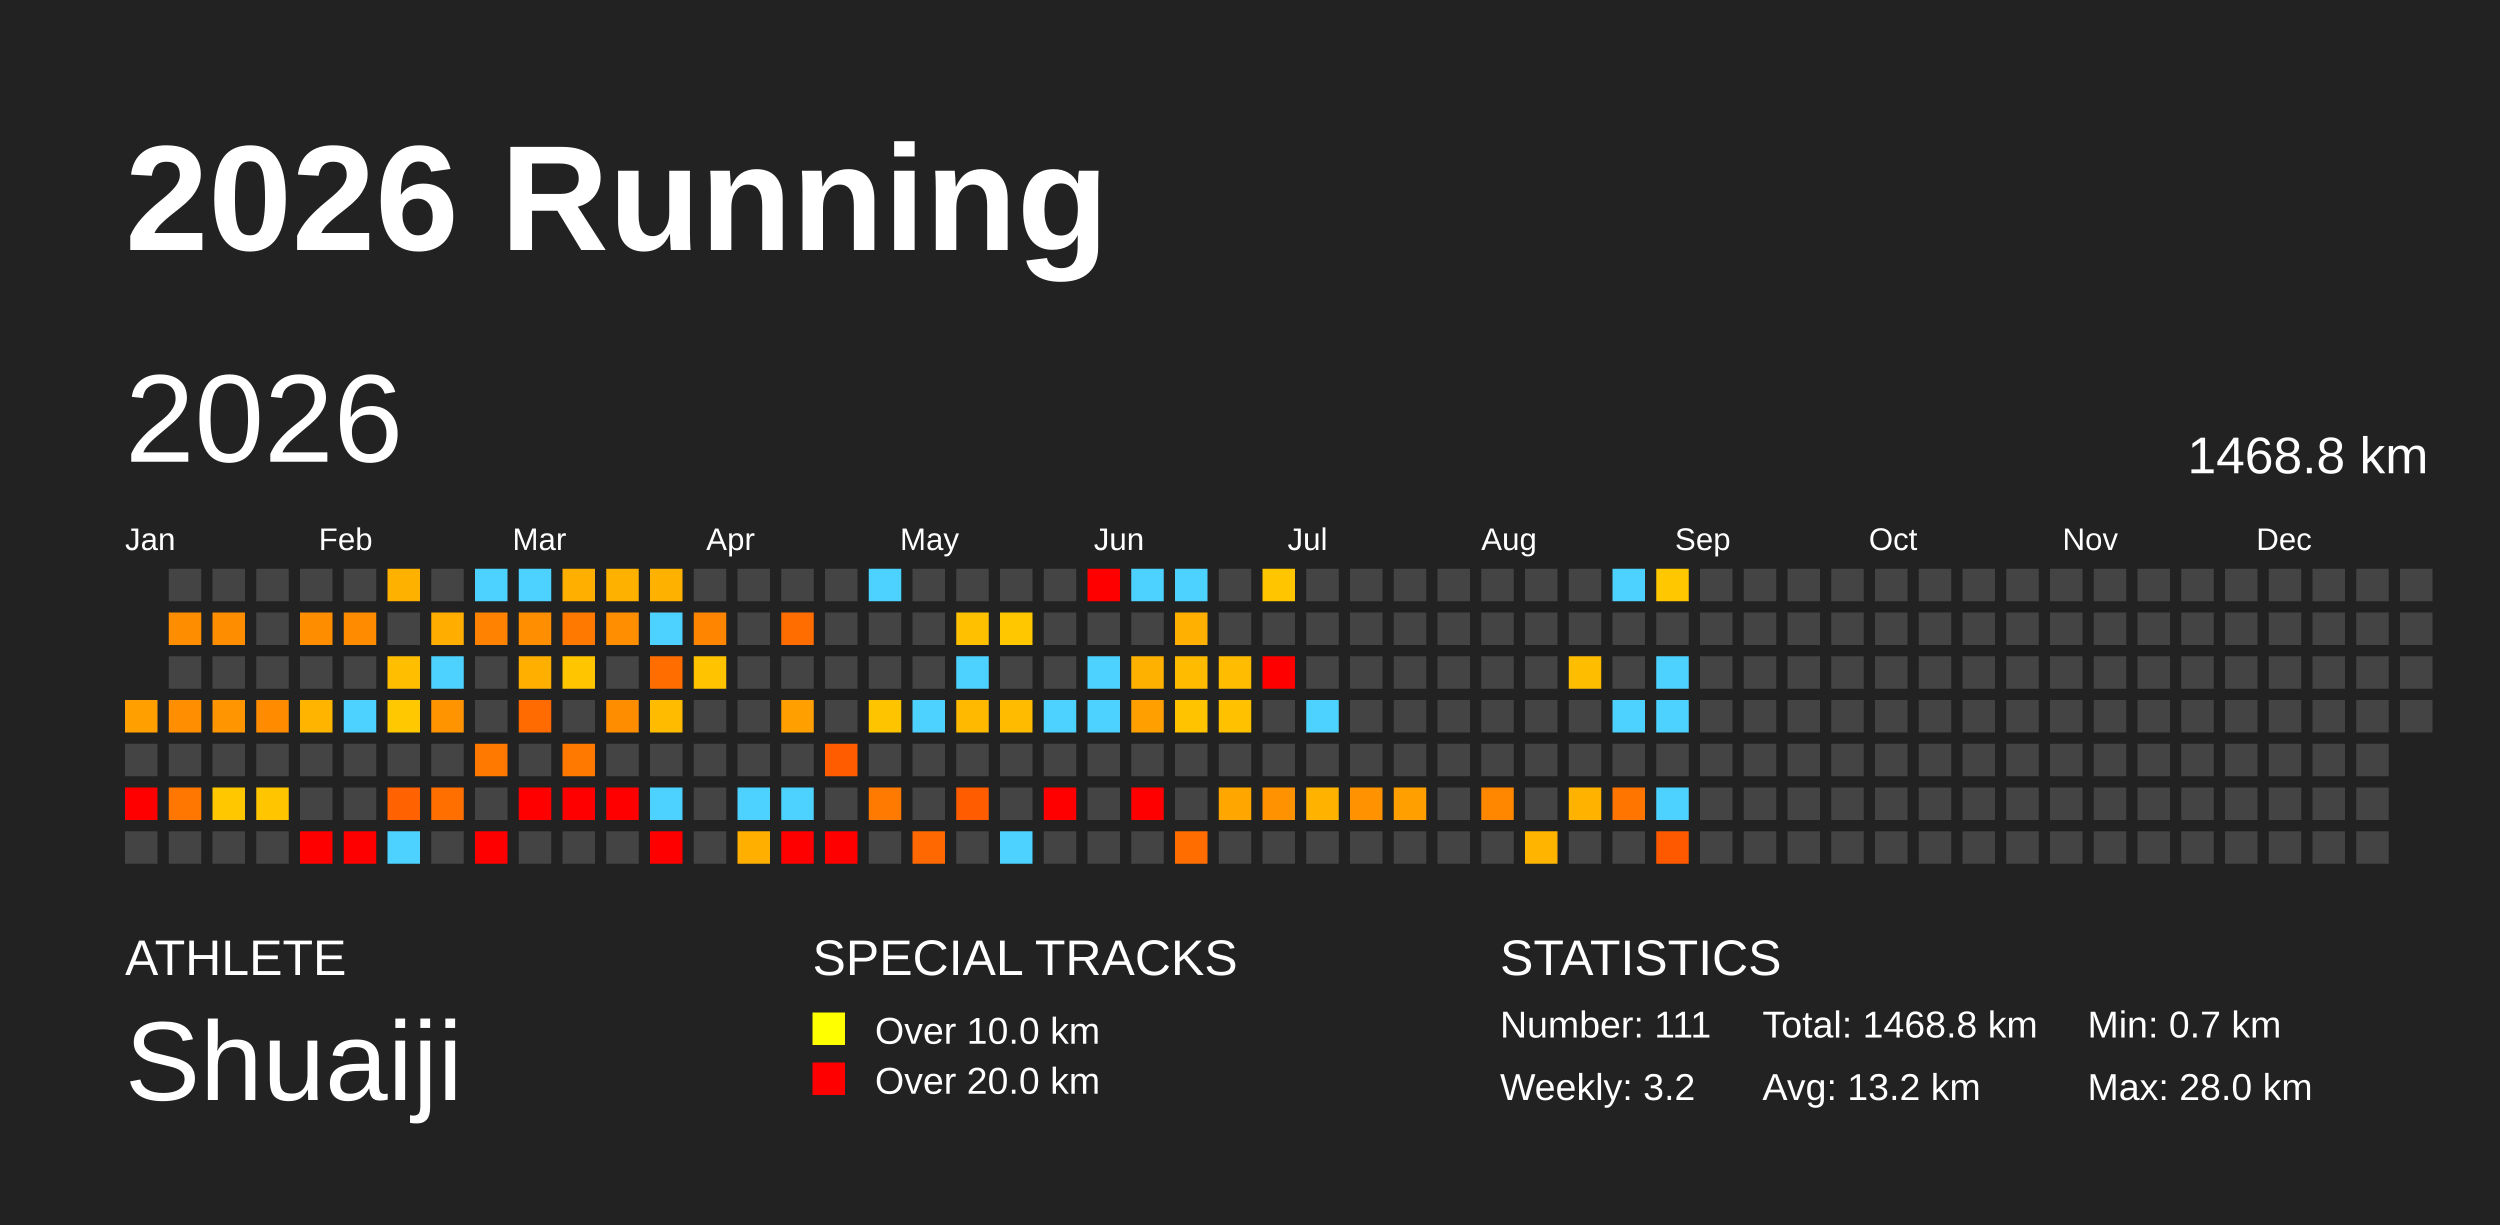
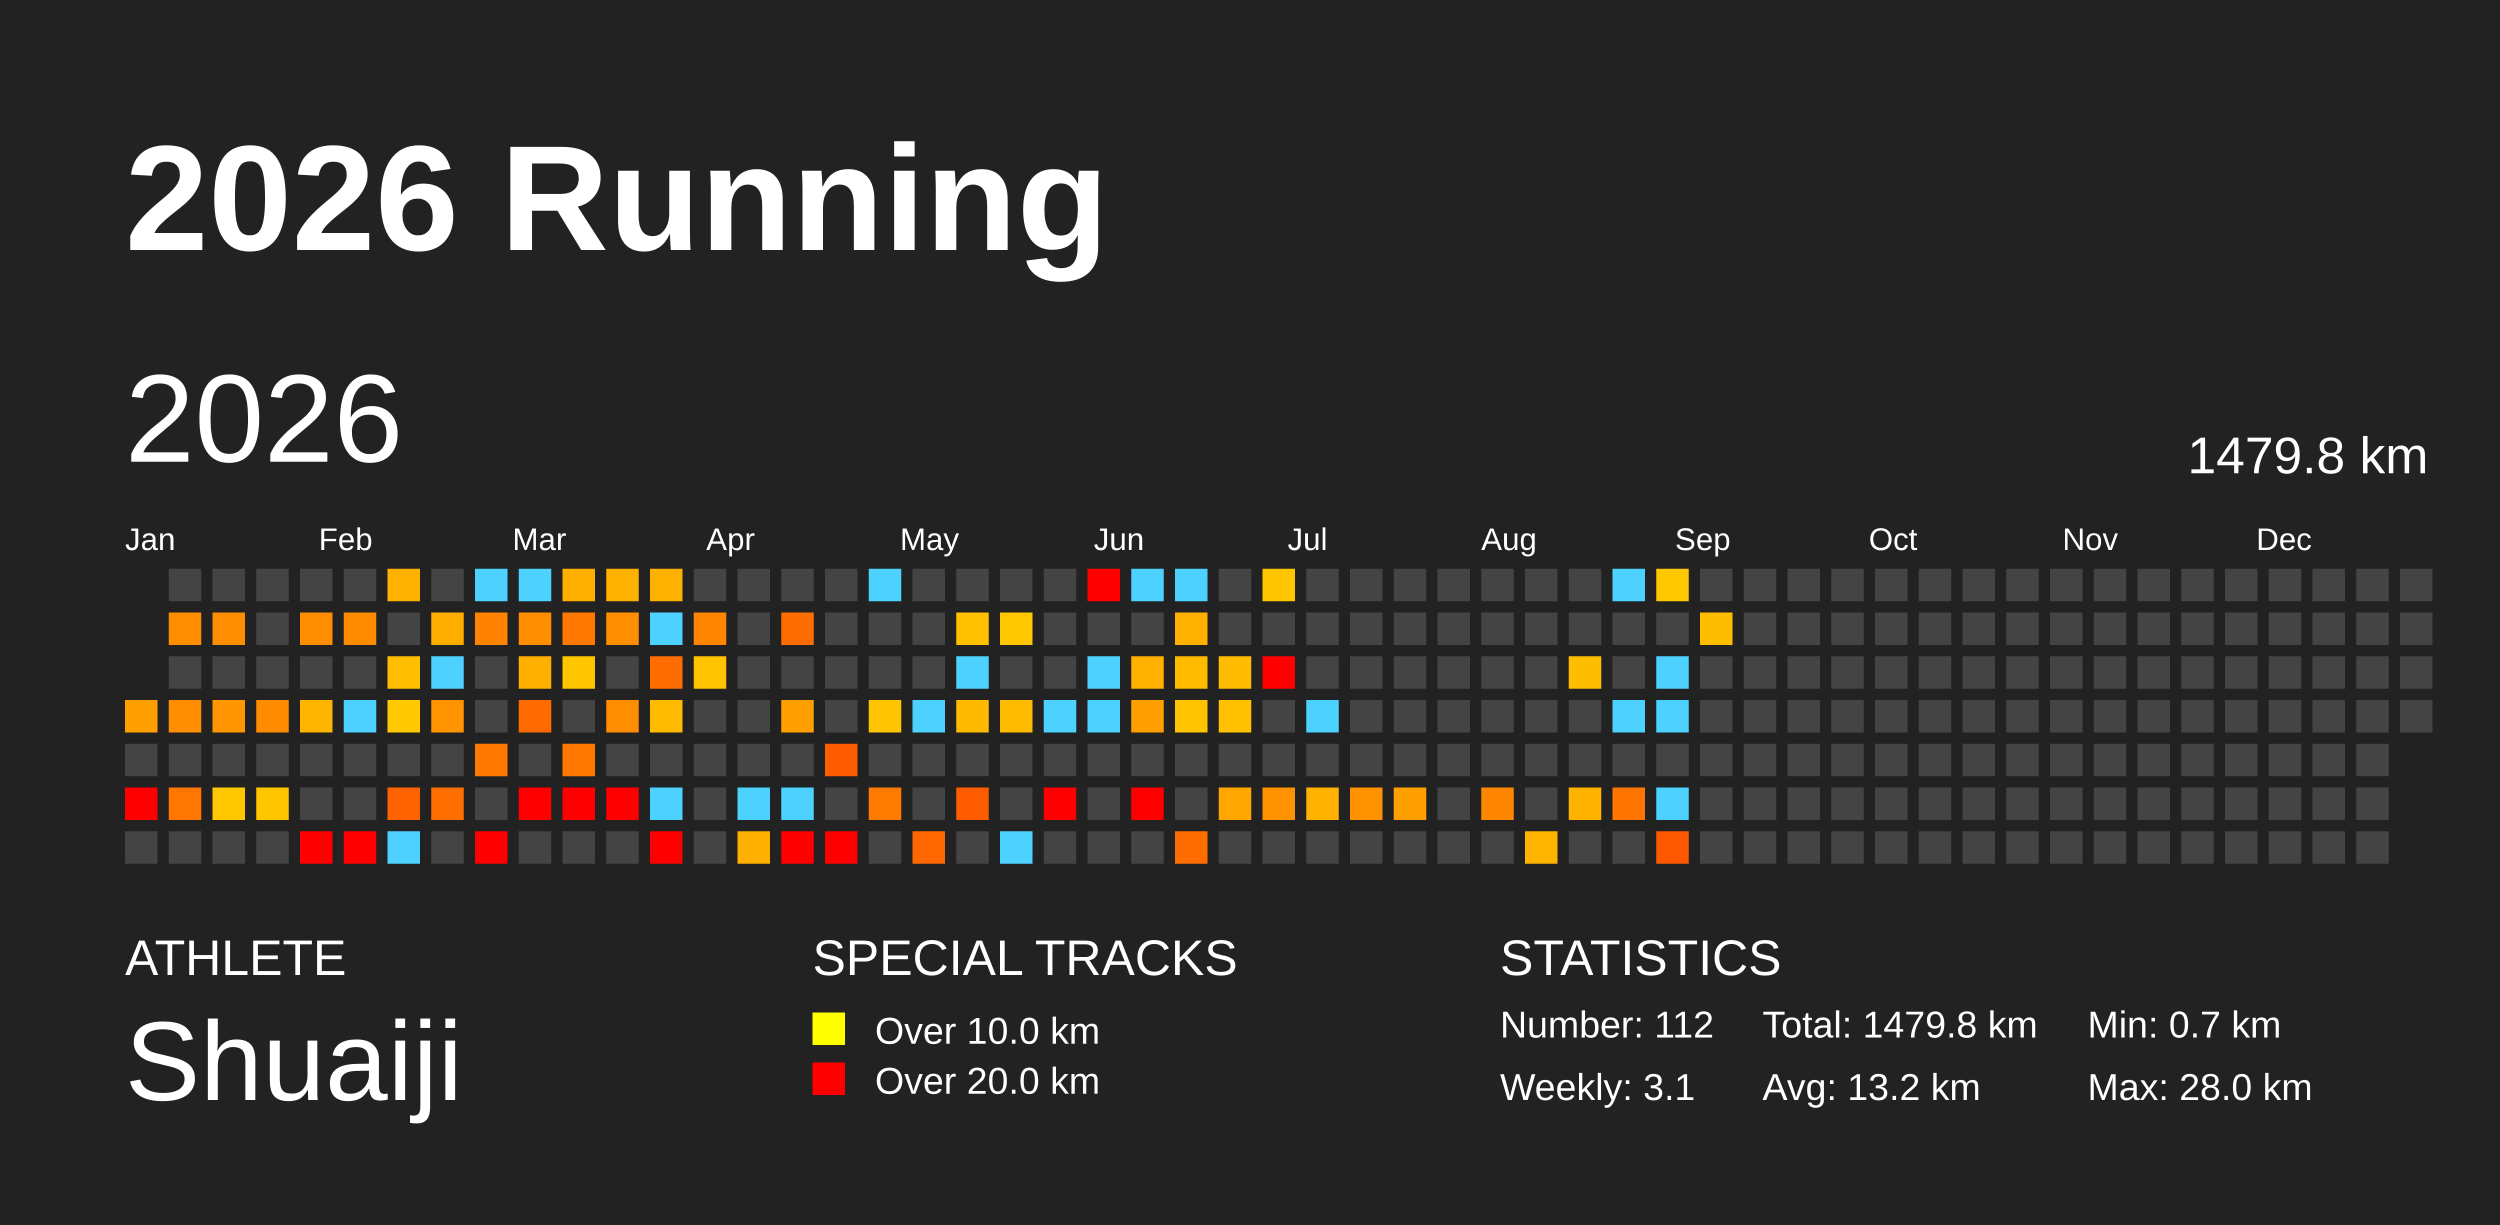
<svg xmlns="http://www.w3.org/2000/svg" baseProfile="full" height="98mm" version="1.1" viewBox="0,0,200,98" width="200mm">
  <defs />
  <rect fill="#222222" height="98" width="200" x="0" y="0" />
  <text fill="#FFFFFF" style="font-size:12px; font-family:Arial; font-weight:bold;" x="10" y="20">2026 Running</text>
  <text fill="#FFFFFF" style="font-size:4px; font-family:Arial" x="10" y="78">ATHLETE</text>
  <text fill="#FFFFFF" style="font-size:9px; font-family:Arial" x="10" y="88">Shuaiji</text>
  <text fill="#FFFFFF" style="font-size:4px; font-family:Arial" x="65" y="78">SPECIAL TRACKS</text>
  <rect fill="yellow" height="2.6" width="2.6" x="65" y="81" />
  <text fill="#FFFFFF" style="font-size:3px; font-family:Arial" x="70" y="83.5">Over 10.0 km</text>
  <rect fill="red" height="2.6" width="2.6" x="65" y="85" />
  <text fill="#FFFFFF" style="font-size:3px; font-family:Arial" x="70" y="87.5">Over 20.0 km</text>
  <text fill="#FFFFFF" style="font-size:4px; font-family:Arial" x="120" y="78">STATISTICS</text>
-   <text fill="#FFFFFF" style="font-size:3px; font-family:Arial" x="120" y="83">Number: 111</text>
-   <text fill="#FFFFFF" style="font-size:3px; font-family:Arial" x="120" y="88">Weekly: 3.2</text>
-   <text fill="#FFFFFF" style="font-size:3px; font-family:Arial" x="141" y="83">Total: 1468.8 km</text>
+   <text fill="#FFFFFF" style="font-size:3px; font-family:Arial" x="120" y="83">Number: 112</text>
+   <text fill="#FFFFFF" style="font-size:3px; font-family:Arial" x="120" y="88">Weekly: 3.1</text>
+   <text fill="#FFFFFF" style="font-size:3px; font-family:Arial" x="141" y="83">Total: 1479.8 km</text>
  <text fill="#FFFFFF" style="font-size:3px; font-family:Arial" x="141" y="88">Avg: 13.2 km</text>
  <text fill="#FFFFFF" style="font-size:3px; font-family:Arial" x="167" y="83">Min: 0.7 km</text>
  <text fill="#FFFFFF" style="font-size:3px; font-family:Arial" x="167" y="88">Max: 28.0 km</text>
  <text dominant-baseline="hanging" fill="#FFFFFF" style="font-size:10.0px; font-family:Arial;" x="10" y="30">2026</text>
-   <text dominant-baseline="hanging" fill="#FFFFFF" style="font-size:4.125px; font-family:Arial;" x="175" y="35">1468.8 km</text>
+   <text dominant-baseline="hanging" fill="#FFFFFF" style="font-size:4.125px; font-family:Arial;" x="175" y="35">1479.8 km</text>
  <text fill="#FFFFFF" style="font-size:2.5px; font-family:Arial" x="10.0" y="44">Jan</text>
  <text fill="#FFFFFF" style="font-size:2.5px; font-family:Arial" x="25.5" y="44">Feb</text>
  <text fill="#FFFFFF" style="font-size:2.5px; font-family:Arial" x="41.0" y="44">Mar</text>
  <text fill="#FFFFFF" style="font-size:2.5px; font-family:Arial" x="56.5" y="44">Apr</text>
  <text fill="#FFFFFF" style="font-size:2.5px; font-family:Arial" x="72.0" y="44">May</text>
  <text fill="#FFFFFF" style="font-size:2.5px; font-family:Arial" x="87.5" y="44">Jun</text>
  <text fill="#FFFFFF" style="font-size:2.5px; font-family:Arial" x="103.0" y="44">Jul</text>
  <text fill="#FFFFFF" style="font-size:2.5px; font-family:Arial" x="118.5" y="44">Aug</text>
  <text fill="#FFFFFF" style="font-size:2.5px; font-family:Arial" x="134.0" y="44">Sep</text>
  <text fill="#FFFFFF" style="font-size:2.5px; font-family:Arial" x="149.5" y="44">Oct</text>
  <text fill="#FFFFFF" style="font-size:2.5px; font-family:Arial" x="165.0" y="44">Nov</text>
  <text fill="#FFFFFF" style="font-size:2.5px; font-family:Arial" x="180.5" y="44">Dec</text>
  <rect fill="#ffa000" height="2.6" width="2.6" x="10.0" y="56.0" />
  <rect fill="#444444" height="2.6" width="2.6" x="10.0" y="59.5" />
  <rect fill="red" height="2.6" width="2.6" x="10.0" y="63.0" />
  <rect fill="#444444" height="2.6" width="2.6" x="10.0" y="66.5" />
  <rect fill="#444444" height="2.6" width="2.6" x="13.5" y="45.5" />
  <rect fill="#ff8d00" height="2.6" width="2.6" x="13.5" y="49.0" />
  <rect fill="#444444" height="2.6" width="2.6" x="13.5" y="52.5" />
  <rect fill="#ff8e00" height="2.6" width="2.6" x="13.5" y="56.0" />
  <rect fill="#444444" height="2.6" width="2.6" x="13.5" y="59.5" />
  <rect fill="#ff7600" height="2.6" width="2.6" x="13.5" y="63.0" />
  <rect fill="#444444" height="2.6" width="2.6" x="13.5" y="66.5" />
  <rect fill="#444444" height="2.6" width="2.6" x="17.0" y="45.5" />
  <rect fill="#ff8d00" height="2.6" width="2.6" x="17.0" y="49.0" />
  <rect fill="#444444" height="2.6" width="2.6" x="17.0" y="52.5" />
  <rect fill="#ff9500" height="2.6" width="2.6" x="17.0" y="56.0" />
  <rect fill="#444444" height="2.6" width="2.6" x="17.0" y="59.5" />
  <rect fill="#ffc700" height="2.6" width="2.6" x="17.0" y="63.0" />
  <rect fill="#444444" height="2.6" width="2.6" x="17.0" y="66.5" />
  <rect fill="#444444" height="2.6" width="2.6" x="20.5" y="45.5" />
  <rect fill="#444444" height="2.6" width="2.6" x="20.5" y="49.0" />
  <rect fill="#444444" height="2.6" width="2.6" x="20.5" y="52.5" />
  <rect fill="#ff8c00" height="2.6" width="2.6" x="20.5" y="56.0" />
  <rect fill="#444444" height="2.6" width="2.6" x="20.5" y="59.5" />
  <rect fill="#ffc600" height="2.6" width="2.6" x="20.5" y="63.0" />
  <rect fill="#444444" height="2.6" width="2.6" x="20.5" y="66.5" />
  <rect fill="#444444" height="2.6" width="2.6" x="24.0" y="45.5" />
  <rect fill="#ff8d00" height="2.6" width="2.6" x="24.0" y="49.0" />
  <rect fill="#444444" height="2.6" width="2.6" x="24.0" y="52.5" />
  <rect fill="#ffb400" height="2.6" width="2.6" x="24.0" y="56.0" />
  <rect fill="#444444" height="2.6" width="2.6" x="24.0" y="59.5" />
  <rect fill="#444444" height="2.6" width="2.6" x="24.0" y="63.0" />
  <rect fill="red" height="2.6" width="2.6" x="24.0" y="66.5" />
  <rect fill="#444444" height="2.6" width="2.6" x="27.5" y="45.5" />
  <rect fill="#ff8c00" height="2.6" width="2.6" x="27.5" y="49.0" />
  <rect fill="#444444" height="2.6" width="2.6" x="27.5" y="52.5" />
  <rect fill="#4dd2ff" height="2.6" width="2.6" x="27.5" y="56.0" />
  <rect fill="#444444" height="2.6" width="2.6" x="27.5" y="59.5" />
  <rect fill="#444444" height="2.6" width="2.6" x="27.5" y="63.0" />
  <rect fill="red" height="2.6" width="2.6" x="27.5" y="66.5" />
  <rect fill="#ffb100" height="2.6" width="2.6" x="31.0" y="45.5" />
  <rect fill="#444444" height="2.6" width="2.6" x="31.0" y="49.0" />
  <rect fill="#ffbf00" height="2.6" width="2.6" x="31.0" y="52.5" />
  <rect fill="#ffc800" height="2.6" width="2.6" x="31.0" y="56.0" />
  <rect fill="#444444" height="2.6" width="2.6" x="31.0" y="59.5" />
  <rect fill="#ff6200" height="2.6" width="2.6" x="31.0" y="63.0" />
  <rect fill="#4dd2ff" height="2.6" width="2.6" x="31.0" y="66.5" />
  <rect fill="#444444" height="2.6" width="2.6" x="34.5" y="45.5" />
  <rect fill="#ffae00" height="2.6" width="2.6" x="34.5" y="49.0" />
  <rect fill="#4dd2ff" height="2.6" width="2.6" x="34.5" y="52.5" />
  <rect fill="#ff9400" height="2.6" width="2.6" x="34.5" y="56.0" />
  <rect fill="#444444" height="2.6" width="2.6" x="34.5" y="59.5" />
  <rect fill="#ff6f00" height="2.6" width="2.6" x="34.5" y="63.0" />
  <rect fill="#444444" height="2.6" width="2.6" x="34.5" y="66.5" />
  <rect fill="#4dd2ff" height="2.6" width="2.6" x="38.0" y="45.5" />
  <rect fill="#ff8200" height="2.6" width="2.6" x="38.0" y="49.0" />
  <rect fill="#444444" height="2.6" width="2.6" x="38.0" y="52.5" />
  <rect fill="#444444" height="2.6" width="2.6" x="38.0" y="56.0" />
  <rect fill="#ff7800" height="2.6" width="2.6" x="38.0" y="59.5" />
  <rect fill="#444444" height="2.6" width="2.6" x="38.0" y="63.0" />
  <rect fill="red" height="2.6" width="2.6" x="38.0" y="66.5" />
  <rect fill="#4dd2ff" height="2.6" width="2.6" x="41.5" y="45.5" />
  <rect fill="#ff8e00" height="2.6" width="2.6" x="41.5" y="49.0" />
  <rect fill="#ffaf00" height="2.6" width="2.6" x="41.5" y="52.5" />
  <rect fill="#ff6b00" height="2.6" width="2.6" x="41.5" y="56.0" />
  <rect fill="#444444" height="2.6" width="2.6" x="41.5" y="59.5" />
  <rect fill="red" height="2.6" width="2.6" x="41.5" y="63.0" />
  <rect fill="#444444" height="2.6" width="2.6" x="41.5" y="66.5" />
  <rect fill="#ffaf00" height="2.6" width="2.6" x="45.0" y="45.5" />
  <rect fill="#ff7900" height="2.6" width="2.6" x="45.0" y="49.0" />
  <rect fill="#ffc600" height="2.6" width="2.6" x="45.0" y="52.5" />
  <rect fill="#444444" height="2.6" width="2.6" x="45.0" y="56.0" />
  <rect fill="#ff7900" height="2.6" width="2.6" x="45.0" y="59.5" />
  <rect fill="red" height="2.6" width="2.6" x="45.0" y="63.0" />
  <rect fill="#444444" height="2.6" width="2.6" x="45.0" y="66.5" />
  <rect fill="#ffb100" height="2.6" width="2.6" x="48.5" y="45.5" />
  <rect fill="#ff8f00" height="2.6" width="2.6" x="48.5" y="49.0" />
  <rect fill="#444444" height="2.6" width="2.6" x="48.5" y="52.5" />
  <rect fill="#ff8d00" height="2.6" width="2.6" x="48.5" y="56.0" />
  <rect fill="#444444" height="2.6" width="2.6" x="48.5" y="59.5" />
  <rect fill="red" height="2.6" width="2.6" x="48.5" y="63.0" />
  <rect fill="#444444" height="2.6" width="2.6" x="48.5" y="66.5" />
  <rect fill="#ffb100" height="2.6" width="2.6" x="52.0" y="45.5" />
  <rect fill="#4dd2ff" height="2.6" width="2.6" x="52.0" y="49.0" />
  <rect fill="#ff6c00" height="2.6" width="2.6" x="52.0" y="52.5" />
  <rect fill="#ffbb00" height="2.6" width="2.6" x="52.0" y="56.0" />
  <rect fill="#444444" height="2.6" width="2.6" x="52.0" y="59.5" />
  <rect fill="#4dd2ff" height="2.6" width="2.6" x="52.0" y="63.0" />
  <rect fill="red" height="2.6" width="2.6" x="52.0" y="66.5" />
  <rect fill="#444444" height="2.6" width="2.6" x="55.5" y="45.5" />
  <rect fill="#ff8400" height="2.6" width="2.6" x="55.5" y="49.0" />
  <rect fill="#ffc300" height="2.6" width="2.6" x="55.5" y="52.5" />
  <rect fill="#444444" height="2.6" width="2.6" x="55.5" y="56.0" />
  <rect fill="#444444" height="2.6" width="2.6" x="55.5" y="59.5" />
  <rect fill="#444444" height="2.6" width="2.6" x="55.5" y="63.0" />
  <rect fill="#444444" height="2.6" width="2.6" x="55.5" y="66.5" />
  <rect fill="#444444" height="2.6" width="2.6" x="59.0" y="45.5" />
  <rect fill="#444444" height="2.6" width="2.6" x="59.0" y="49.0" />
  <rect fill="#444444" height="2.6" width="2.6" x="59.0" y="52.5" />
  <rect fill="#444444" height="2.6" width="2.6" x="59.0" y="56.0" />
  <rect fill="#444444" height="2.6" width="2.6" x="59.0" y="59.5" />
  <rect fill="#4dd2ff" height="2.6" width="2.6" x="59.0" y="63.0" />
  <rect fill="#ffaf00" height="2.6" width="2.6" x="59.0" y="66.5" />
  <rect fill="#444444" height="2.6" width="2.6" x="62.5" y="45.5" />
  <rect fill="#ff6d00" height="2.6" width="2.6" x="62.5" y="49.0" />
  <rect fill="#444444" height="2.6" width="2.6" x="62.5" y="52.5" />
  <rect fill="#ff9f00" height="2.6" width="2.6" x="62.5" y="56.0" />
  <rect fill="#444444" height="2.6" width="2.6" x="62.5" y="59.5" />
  <rect fill="#4dd2ff" height="2.6" width="2.6" x="62.5" y="63.0" />
  <rect fill="red" height="2.6" width="2.6" x="62.5" y="66.5" />
  <rect fill="#444444" height="2.6" width="2.6" x="66.0" y="45.5" />
  <rect fill="#444444" height="2.6" width="2.6" x="66.0" y="49.0" />
  <rect fill="#444444" height="2.6" width="2.6" x="66.0" y="52.5" />
  <rect fill="#444444" height="2.6" width="2.6" x="66.0" y="56.0" />
  <rect fill="#ff5c00" height="2.6" width="2.6" x="66.0" y="59.5" />
  <rect fill="#444444" height="2.6" width="2.6" x="66.0" y="63.0" />
  <rect fill="red" height="2.6" width="2.6" x="66.0" y="66.5" />
  <rect fill="#4dd2ff" height="2.6" width="2.6" x="69.5" y="45.5" />
  <rect fill="#444444" height="2.6" width="2.6" x="69.5" y="49.0" />
  <rect fill="#444444" height="2.6" width="2.6" x="69.5" y="52.5" />
  <rect fill="#ffc400" height="2.6" width="2.6" x="69.5" y="56.0" />
  <rect fill="#444444" height="2.6" width="2.6" x="69.5" y="59.5" />
  <rect fill="#ff7a00" height="2.6" width="2.6" x="69.5" y="63.0" />
  <rect fill="#444444" height="2.6" width="2.6" x="69.5" y="66.5" />
  <rect fill="#444444" height="2.6" width="2.6" x="73.0" y="45.5" />
  <rect fill="#444444" height="2.6" width="2.6" x="73.0" y="49.0" />
  <rect fill="#444444" height="2.6" width="2.6" x="73.0" y="52.5" />
  <rect fill="#4dd2ff" height="2.6" width="2.6" x="73.0" y="56.0" />
  <rect fill="#444444" height="2.6" width="2.6" x="73.0" y="59.5" />
  <rect fill="#444444" height="2.6" width="2.6" x="73.0" y="63.0" />
  <rect fill="#ff6800" height="2.6" width="2.6" x="73.0" y="66.5" />
  <rect fill="#444444" height="2.6" width="2.6" x="76.5" y="45.5" />
  <rect fill="#ffc000" height="2.6" width="2.6" x="76.5" y="49.0" />
  <rect fill="#4dd2ff" height="2.6" width="2.6" x="76.5" y="52.5" />
  <rect fill="#ffba00" height="2.6" width="2.6" x="76.5" y="56.0" />
  <rect fill="#444444" height="2.6" width="2.6" x="76.5" y="59.5" />
  <rect fill="#ff5c00" height="2.6" width="2.6" x="76.5" y="63.0" />
  <rect fill="#444444" height="2.6" width="2.6" x="76.5" y="66.5" />
  <rect fill="#444444" height="2.6" width="2.6" x="80.0" y="45.5" />
  <rect fill="#ffc700" height="2.6" width="2.6" x="80.0" y="49.0" />
  <rect fill="#444444" height="2.6" width="2.6" x="80.0" y="52.5" />
  <rect fill="#ffbb00" height="2.6" width="2.6" x="80.0" y="56.0" />
  <rect fill="#444444" height="2.6" width="2.6" x="80.0" y="59.5" />
  <rect fill="#444444" height="2.6" width="2.6" x="80.0" y="63.0" />
  <rect fill="#4dd2ff" height="2.6" width="2.6" x="80.0" y="66.5" />
  <rect fill="#444444" height="2.6" width="2.6" x="83.5" y="45.5" />
  <rect fill="#444444" height="2.6" width="2.6" x="83.5" y="49.0" />
  <rect fill="#444444" height="2.6" width="2.6" x="83.5" y="52.5" />
  <rect fill="#4dd2ff" height="2.6" width="2.6" x="83.5" y="56.0" />
  <rect fill="#444444" height="2.6" width="2.6" x="83.5" y="59.5" />
  <rect fill="red" height="2.6" width="2.6" x="83.5" y="63.0" />
  <rect fill="#444444" height="2.6" width="2.6" x="83.5" y="66.5" />
  <rect fill="red" height="2.6" width="2.6" x="87.0" y="45.5" />
  <rect fill="#444444" height="2.6" width="2.6" x="87.0" y="49.0" />
  <rect fill="#4dd2ff" height="2.6" width="2.6" x="87.0" y="52.5" />
  <rect fill="#4dd2ff" height="2.6" width="2.6" x="87.0" y="56.0" />
  <rect fill="#444444" height="2.6" width="2.6" x="87.0" y="59.5" />
  <rect fill="#444444" height="2.6" width="2.6" x="87.0" y="63.0" />
  <rect fill="#444444" height="2.6" width="2.6" x="87.0" y="66.5" />
  <rect fill="#4dd2ff" height="2.6" width="2.6" x="90.5" y="45.5" />
  <rect fill="#444444" height="2.6" width="2.6" x="90.5" y="49.0" />
  <rect fill="#ffb100" height="2.6" width="2.6" x="90.5" y="52.5" />
  <rect fill="#ff9f00" height="2.6" width="2.6" x="90.5" y="56.0" />
  <rect fill="#444444" height="2.6" width="2.6" x="90.5" y="59.5" />
  <rect fill="red" height="2.6" width="2.6" x="90.5" y="63.0" />
  <rect fill="#444444" height="2.6" width="2.6" x="90.5" y="66.5" />
  <rect fill="#4dd2ff" height="2.6" width="2.6" x="94.0" y="45.5" />
  <rect fill="#ffb000" height="2.6" width="2.6" x="94.0" y="49.0" />
  <rect fill="#ffbb00" height="2.6" width="2.6" x="94.0" y="52.5" />
  <rect fill="#ffc300" height="2.6" width="2.6" x="94.0" y="56.0" />
  <rect fill="#444444" height="2.6" width="2.6" x="94.0" y="59.5" />
  <rect fill="#444444" height="2.6" width="2.6" x="94.0" y="63.0" />
  <rect fill="#ff6d00" height="2.6" width="2.6" x="94.0" y="66.5" />
  <rect fill="#444444" height="2.6" width="2.6" x="97.5" y="45.5" />
  <rect fill="#444444" height="2.6" width="2.6" x="97.5" y="49.0" />
  <rect fill="#ffbc00" height="2.6" width="2.6" x="97.5" y="52.5" />
  <rect fill="#ffc100" height="2.6" width="2.6" x="97.5" y="56.0" />
  <rect fill="#444444" height="2.6" width="2.6" x="97.5" y="59.5" />
  <rect fill="#ffa600" height="2.6" width="2.6" x="97.5" y="63.0" />
  <rect fill="#444444" height="2.6" width="2.6" x="97.5" y="66.5" />
  <rect fill="#ffc600" height="2.6" width="2.6" x="101.0" y="45.5" />
  <rect fill="#444444" height="2.6" width="2.6" x="101.0" y="49.0" />
  <rect fill="red" height="2.6" width="2.6" x="101.0" y="52.5" />
  <rect fill="#444444" height="2.6" width="2.6" x="101.0" y="56.0" />
  <rect fill="#444444" height="2.6" width="2.6" x="101.0" y="59.5" />
  <rect fill="#ff9200" height="2.6" width="2.6" x="101.0" y="63.0" />
  <rect fill="#444444" height="2.6" width="2.6" x="101.0" y="66.5" />
  <rect fill="#444444" height="2.6" width="2.6" x="104.5" y="45.5" />
  <rect fill="#444444" height="2.6" width="2.6" x="104.5" y="49.0" />
  <rect fill="#444444" height="2.6" width="2.6" x="104.5" y="52.5" />
  <rect fill="#4dd2ff" height="2.6" width="2.6" x="104.5" y="56.0" />
  <rect fill="#444444" height="2.6" width="2.6" x="104.5" y="59.5" />
  <rect fill="#ffb200" height="2.6" width="2.6" x="104.5" y="63.0" />
  <rect fill="#444444" height="2.6" width="2.6" x="104.5" y="66.5" />
  <rect fill="#444444" height="2.6" width="2.6" x="108.0" y="45.5" />
  <rect fill="#444444" height="2.6" width="2.6" x="108.0" y="49.0" />
  <rect fill="#444444" height="2.6" width="2.6" x="108.0" y="52.5" />
  <rect fill="#444444" height="2.6" width="2.6" x="108.0" y="56.0" />
  <rect fill="#444444" height="2.6" width="2.6" x="108.0" y="59.5" />
  <rect fill="#ff9200" height="2.6" width="2.6" x="108.0" y="63.0" />
  <rect fill="#444444" height="2.6" width="2.6" x="108.0" y="66.5" />
  <rect fill="#444444" height="2.6" width="2.6" x="111.5" y="45.5" />
  <rect fill="#444444" height="2.6" width="2.6" x="111.5" y="49.0" />
  <rect fill="#444444" height="2.6" width="2.6" x="111.5" y="52.5" />
  <rect fill="#444444" height="2.6" width="2.6" x="111.5" y="56.0" />
  <rect fill="#444444" height="2.6" width="2.6" x="111.5" y="59.5" />
  <rect fill="#ff9f00" height="2.6" width="2.6" x="111.5" y="63.0" />
  <rect fill="#444444" height="2.6" width="2.6" x="111.5" y="66.5" />
  <rect fill="#444444" height="2.6" width="2.6" x="115.0" y="45.5" />
  <rect fill="#444444" height="2.6" width="2.6" x="115.0" y="49.0" />
  <rect fill="#444444" height="2.6" width="2.6" x="115.0" y="52.5" />
  <rect fill="#444444" height="2.6" width="2.6" x="115.0" y="56.0" />
  <rect fill="#444444" height="2.6" width="2.6" x="115.0" y="59.5" />
  <rect fill="#444444" height="2.6" width="2.6" x="115.0" y="63.0" />
  <rect fill="#444444" height="2.6" width="2.6" x="115.0" y="66.5" />
  <rect fill="#444444" height="2.6" width="2.6" x="118.5" y="45.5" />
  <rect fill="#444444" height="2.6" width="2.6" x="118.5" y="49.0" />
  <rect fill="#444444" height="2.6" width="2.6" x="118.5" y="52.5" />
  <rect fill="#444444" height="2.6" width="2.6" x="118.5" y="56.0" />
  <rect fill="#444444" height="2.6" width="2.6" x="118.5" y="59.5" />
  <rect fill="#ff8700" height="2.6" width="2.6" x="118.5" y="63.0" />
  <rect fill="#444444" height="2.6" width="2.6" x="118.5" y="66.5" />
  <rect fill="#444444" height="2.6" width="2.6" x="122.0" y="45.5" />
  <rect fill="#444444" height="2.6" width="2.6" x="122.0" y="49.0" />
  <rect fill="#444444" height="2.6" width="2.6" x="122.0" y="52.5" />
  <rect fill="#444444" height="2.6" width="2.6" x="122.0" y="56.0" />
  <rect fill="#444444" height="2.6" width="2.6" x="122.0" y="59.5" />
  <rect fill="#444444" height="2.6" width="2.6" x="122.0" y="63.0" />
  <rect fill="#ffb400" height="2.6" width="2.6" x="122.0" y="66.5" />
  <rect fill="#444444" height="2.6" width="2.6" x="125.5" y="45.5" />
  <rect fill="#444444" height="2.6" width="2.6" x="125.5" y="49.0" />
  <rect fill="#ffbd00" height="2.6" width="2.6" x="125.5" y="52.5" />
  <rect fill="#444444" height="2.6" width="2.6" x="125.5" y="56.0" />
  <rect fill="#444444" height="2.6" width="2.6" x="125.5" y="59.5" />
  <rect fill="#ffb200" height="2.6" width="2.6" x="125.5" y="63.0" />
  <rect fill="#444444" height="2.6" width="2.6" x="125.5" y="66.5" />
  <rect fill="#4dd2ff" height="2.6" width="2.6" x="129.0" y="45.5" />
  <rect fill="#444444" height="2.6" width="2.6" x="129.0" y="49.0" />
  <rect fill="#444444" height="2.6" width="2.6" x="129.0" y="52.5" />
  <rect fill="#4dd2ff" height="2.6" width="2.6" x="129.0" y="56.0" />
  <rect fill="#444444" height="2.6" width="2.6" x="129.0" y="59.5" />
  <rect fill="#ff7500" height="2.6" width="2.6" x="129.0" y="63.0" />
  <rect fill="#444444" height="2.6" width="2.6" x="129.0" y="66.5" />
  <rect fill="#ffc700" height="2.6" width="2.6" x="132.5" y="45.5" />
  <rect fill="#444444" height="2.6" width="2.6" x="132.5" y="49.0" />
  <rect fill="#4dd2ff" height="2.6" width="2.6" x="132.5" y="52.5" />
  <rect fill="#4dd2ff" height="2.6" width="2.6" x="132.5" y="56.0" />
  <rect fill="#444444" height="2.6" width="2.6" x="132.5" y="59.5" />
  <rect fill="#4dd2ff" height="2.6" width="2.6" x="132.5" y="63.0" />
  <rect fill="#ff5900" height="2.6" width="2.6" x="132.5" y="66.5" />
  <rect fill="#444444" height="2.6" width="2.6" x="136.0" y="45.5" />
-   <rect fill="#444444" height="2.6" width="2.6" x="136.0" y="49.0" />
+   <rect fill="#ffbd00" height="2.6" width="2.6" x="136.0" y="49.0" />
  <rect fill="#444444" height="2.6" width="2.6" x="136.0" y="52.5" />
  <rect fill="#444444" height="2.6" width="2.6" x="136.0" y="56.0" />
  <rect fill="#444444" height="2.6" width="2.6" x="136.0" y="59.5" />
  <rect fill="#444444" height="2.6" width="2.6" x="136.0" y="63.0" />
  <rect fill="#444444" height="2.6" width="2.6" x="136.0" y="66.5" />
  <rect fill="#444444" height="2.6" width="2.6" x="139.5" y="45.5" />
  <rect fill="#444444" height="2.6" width="2.6" x="139.5" y="49.0" />
  <rect fill="#444444" height="2.6" width="2.6" x="139.5" y="52.5" />
  <rect fill="#444444" height="2.6" width="2.6" x="139.5" y="56.0" />
  <rect fill="#444444" height="2.6" width="2.6" x="139.5" y="59.5" />
  <rect fill="#444444" height="2.6" width="2.6" x="139.5" y="63.0" />
  <rect fill="#444444" height="2.6" width="2.6" x="139.5" y="66.5" />
  <rect fill="#444444" height="2.6" width="2.6" x="143.0" y="45.5" />
  <rect fill="#444444" height="2.6" width="2.6" x="143.0" y="49.0" />
  <rect fill="#444444" height="2.6" width="2.6" x="143.0" y="52.5" />
  <rect fill="#444444" height="2.6" width="2.6" x="143.0" y="56.0" />
  <rect fill="#444444" height="2.6" width="2.6" x="143.0" y="59.5" />
  <rect fill="#444444" height="2.6" width="2.6" x="143.0" y="63.0" />
  <rect fill="#444444" height="2.6" width="2.6" x="143.0" y="66.5" />
  <rect fill="#444444" height="2.6" width="2.6" x="146.5" y="45.5" />
  <rect fill="#444444" height="2.6" width="2.6" x="146.5" y="49.0" />
  <rect fill="#444444" height="2.6" width="2.6" x="146.5" y="52.5" />
  <rect fill="#444444" height="2.6" width="2.6" x="146.5" y="56.0" />
  <rect fill="#444444" height="2.6" width="2.6" x="146.5" y="59.5" />
  <rect fill="#444444" height="2.6" width="2.6" x="146.5" y="63.0" />
  <rect fill="#444444" height="2.6" width="2.6" x="146.5" y="66.5" />
  <rect fill="#444444" height="2.6" width="2.6" x="150.0" y="45.5" />
  <rect fill="#444444" height="2.6" width="2.6" x="150.0" y="49.0" />
  <rect fill="#444444" height="2.6" width="2.6" x="150.0" y="52.5" />
  <rect fill="#444444" height="2.6" width="2.6" x="150.0" y="56.0" />
  <rect fill="#444444" height="2.6" width="2.6" x="150.0" y="59.5" />
  <rect fill="#444444" height="2.6" width="2.6" x="150.0" y="63.0" />
  <rect fill="#444444" height="2.6" width="2.6" x="150.0" y="66.5" />
  <rect fill="#444444" height="2.6" width="2.6" x="153.5" y="45.5" />
  <rect fill="#444444" height="2.6" width="2.6" x="153.5" y="49.0" />
  <rect fill="#444444" height="2.6" width="2.6" x="153.5" y="52.5" />
  <rect fill="#444444" height="2.6" width="2.6" x="153.5" y="56.0" />
  <rect fill="#444444" height="2.6" width="2.6" x="153.5" y="59.5" />
  <rect fill="#444444" height="2.6" width="2.6" x="153.5" y="63.0" />
  <rect fill="#444444" height="2.6" width="2.6" x="153.5" y="66.5" />
  <rect fill="#444444" height="2.6" width="2.6" x="157.0" y="45.5" />
  <rect fill="#444444" height="2.6" width="2.6" x="157.0" y="49.0" />
  <rect fill="#444444" height="2.6" width="2.6" x="157.0" y="52.5" />
  <rect fill="#444444" height="2.6" width="2.6" x="157.0" y="56.0" />
  <rect fill="#444444" height="2.6" width="2.6" x="157.0" y="59.5" />
  <rect fill="#444444" height="2.6" width="2.6" x="157.0" y="63.0" />
  <rect fill="#444444" height="2.6" width="2.6" x="157.0" y="66.5" />
  <rect fill="#444444" height="2.6" width="2.6" x="160.5" y="45.5" />
  <rect fill="#444444" height="2.6" width="2.6" x="160.5" y="49.0" />
  <rect fill="#444444" height="2.6" width="2.6" x="160.5" y="52.5" />
  <rect fill="#444444" height="2.6" width="2.6" x="160.5" y="56.0" />
  <rect fill="#444444" height="2.6" width="2.6" x="160.5" y="59.5" />
  <rect fill="#444444" height="2.6" width="2.6" x="160.5" y="63.0" />
  <rect fill="#444444" height="2.6" width="2.6" x="160.5" y="66.5" />
  <rect fill="#444444" height="2.6" width="2.6" x="164.0" y="45.5" />
  <rect fill="#444444" height="2.6" width="2.6" x="164.0" y="49.0" />
  <rect fill="#444444" height="2.6" width="2.6" x="164.0" y="52.5" />
  <rect fill="#444444" height="2.6" width="2.6" x="164.0" y="56.0" />
  <rect fill="#444444" height="2.6" width="2.6" x="164.0" y="59.5" />
  <rect fill="#444444" height="2.6" width="2.6" x="164.0" y="63.0" />
  <rect fill="#444444" height="2.6" width="2.6" x="164.0" y="66.5" />
  <rect fill="#444444" height="2.6" width="2.6" x="167.5" y="45.5" />
  <rect fill="#444444" height="2.6" width="2.6" x="167.5" y="49.0" />
  <rect fill="#444444" height="2.6" width="2.6" x="167.5" y="52.5" />
  <rect fill="#444444" height="2.6" width="2.6" x="167.5" y="56.0" />
  <rect fill="#444444" height="2.6" width="2.6" x="167.5" y="59.5" />
  <rect fill="#444444" height="2.6" width="2.6" x="167.5" y="63.0" />
  <rect fill="#444444" height="2.6" width="2.6" x="167.5" y="66.5" />
  <rect fill="#444444" height="2.6" width="2.6" x="171.0" y="45.5" />
  <rect fill="#444444" height="2.6" width="2.6" x="171.0" y="49.0" />
  <rect fill="#444444" height="2.6" width="2.6" x="171.0" y="52.5" />
  <rect fill="#444444" height="2.6" width="2.6" x="171.0" y="56.0" />
  <rect fill="#444444" height="2.6" width="2.6" x="171.0" y="59.5" />
  <rect fill="#444444" height="2.6" width="2.6" x="171.0" y="63.0" />
  <rect fill="#444444" height="2.6" width="2.6" x="171.0" y="66.5" />
  <rect fill="#444444" height="2.6" width="2.6" x="174.5" y="45.5" />
  <rect fill="#444444" height="2.6" width="2.6" x="174.5" y="49.0" />
  <rect fill="#444444" height="2.6" width="2.6" x="174.5" y="52.5" />
  <rect fill="#444444" height="2.6" width="2.6" x="174.5" y="56.0" />
  <rect fill="#444444" height="2.6" width="2.6" x="174.5" y="59.5" />
  <rect fill="#444444" height="2.6" width="2.6" x="174.5" y="63.0" />
  <rect fill="#444444" height="2.6" width="2.6" x="174.5" y="66.5" />
  <rect fill="#444444" height="2.6" width="2.6" x="178.0" y="45.5" />
  <rect fill="#444444" height="2.6" width="2.6" x="178.0" y="49.0" />
  <rect fill="#444444" height="2.6" width="2.6" x="178.0" y="52.5" />
  <rect fill="#444444" height="2.6" width="2.6" x="178.0" y="56.0" />
  <rect fill="#444444" height="2.6" width="2.6" x="178.0" y="59.5" />
  <rect fill="#444444" height="2.6" width="2.6" x="178.0" y="63.0" />
  <rect fill="#444444" height="2.6" width="2.6" x="178.0" y="66.5" />
  <rect fill="#444444" height="2.6" width="2.6" x="181.5" y="45.5" />
  <rect fill="#444444" height="2.6" width="2.6" x="181.5" y="49.0" />
  <rect fill="#444444" height="2.6" width="2.6" x="181.5" y="52.5" />
  <rect fill="#444444" height="2.6" width="2.6" x="181.5" y="56.0" />
  <rect fill="#444444" height="2.6" width="2.6" x="181.5" y="59.5" />
  <rect fill="#444444" height="2.6" width="2.6" x="181.5" y="63.0" />
  <rect fill="#444444" height="2.6" width="2.6" x="181.5" y="66.5" />
  <rect fill="#444444" height="2.6" width="2.6" x="185.0" y="45.5" />
  <rect fill="#444444" height="2.6" width="2.6" x="185.0" y="49.0" />
  <rect fill="#444444" height="2.6" width="2.6" x="185.0" y="52.5" />
  <rect fill="#444444" height="2.6" width="2.6" x="185.0" y="56.0" />
  <rect fill="#444444" height="2.6" width="2.6" x="185.0" y="59.5" />
  <rect fill="#444444" height="2.6" width="2.6" x="185.0" y="63.0" />
  <rect fill="#444444" height="2.6" width="2.6" x="185.0" y="66.5" />
  <rect fill="#444444" height="2.6" width="2.6" x="188.5" y="45.5" />
  <rect fill="#444444" height="2.6" width="2.6" x="188.5" y="49.0" />
  <rect fill="#444444" height="2.6" width="2.6" x="188.5" y="52.5" />
  <rect fill="#444444" height="2.6" width="2.6" x="188.5" y="56.0" />
  <rect fill="#444444" height="2.6" width="2.6" x="188.5" y="59.5" />
  <rect fill="#444444" height="2.6" width="2.6" x="188.5" y="63.0" />
  <rect fill="#444444" height="2.6" width="2.6" x="188.5" y="66.5" />
  <rect fill="#444444" height="2.6" width="2.6" x="192.0" y="45.5" />
  <rect fill="#444444" height="2.6" width="2.6" x="192.0" y="49.0" />
  <rect fill="#444444" height="2.6" width="2.6" x="192.0" y="52.5" />
  <rect fill="#444444" height="2.6" width="2.6" x="192.0" y="56.0" />
</svg>
